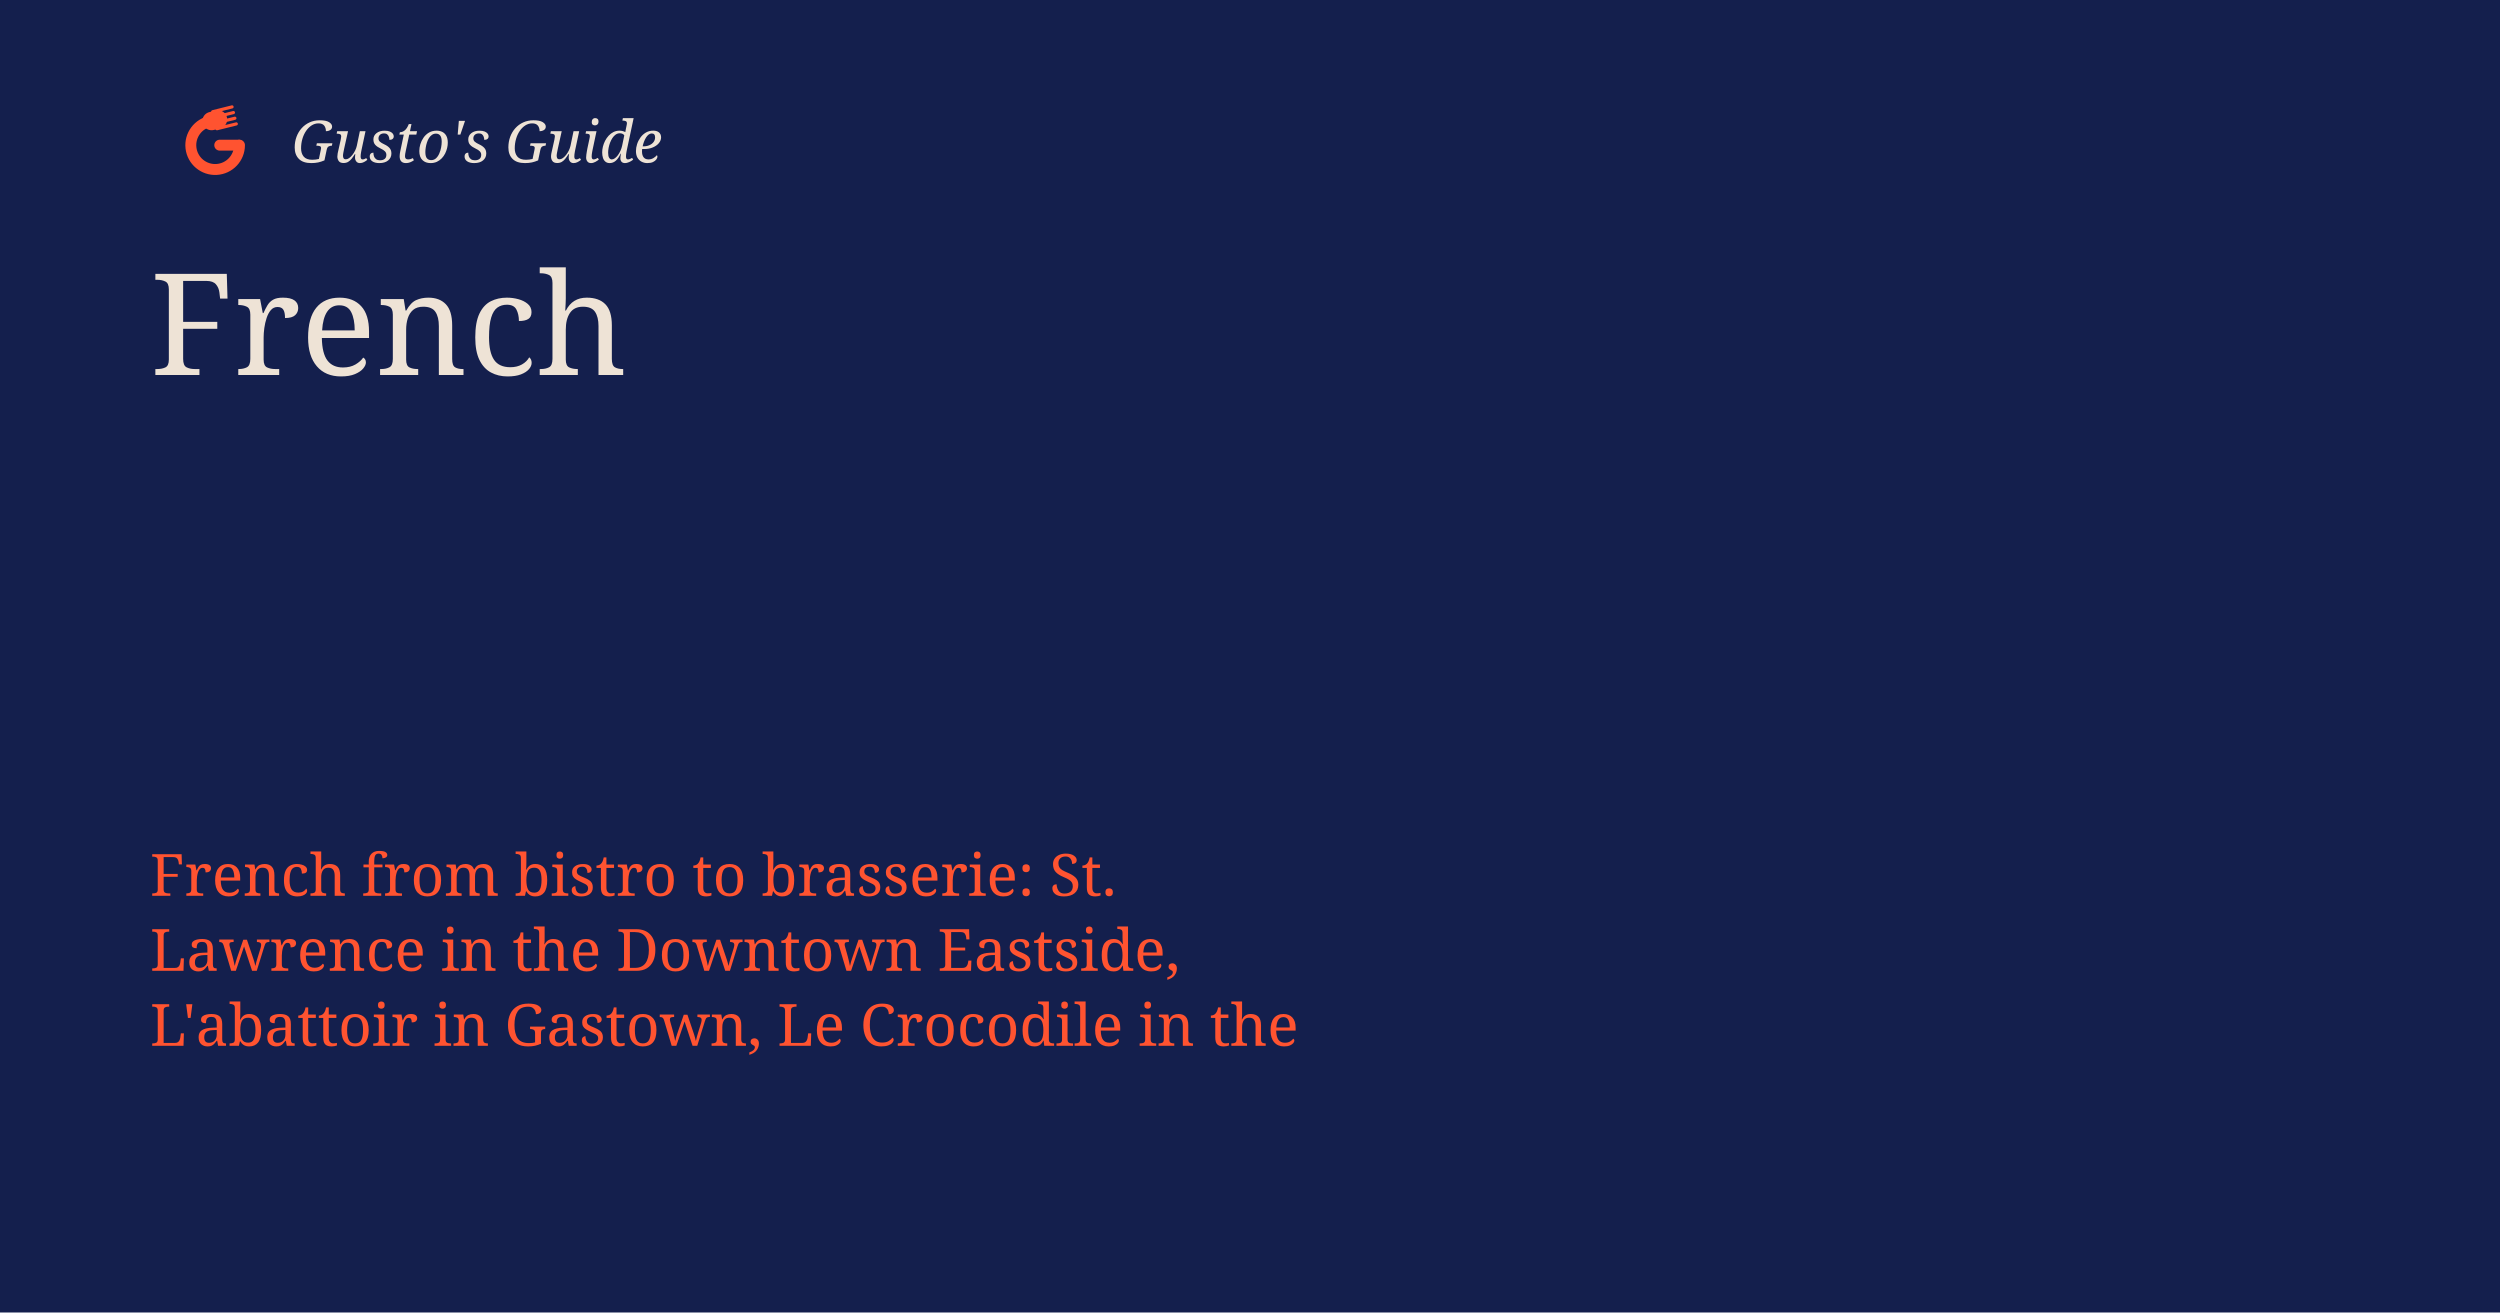
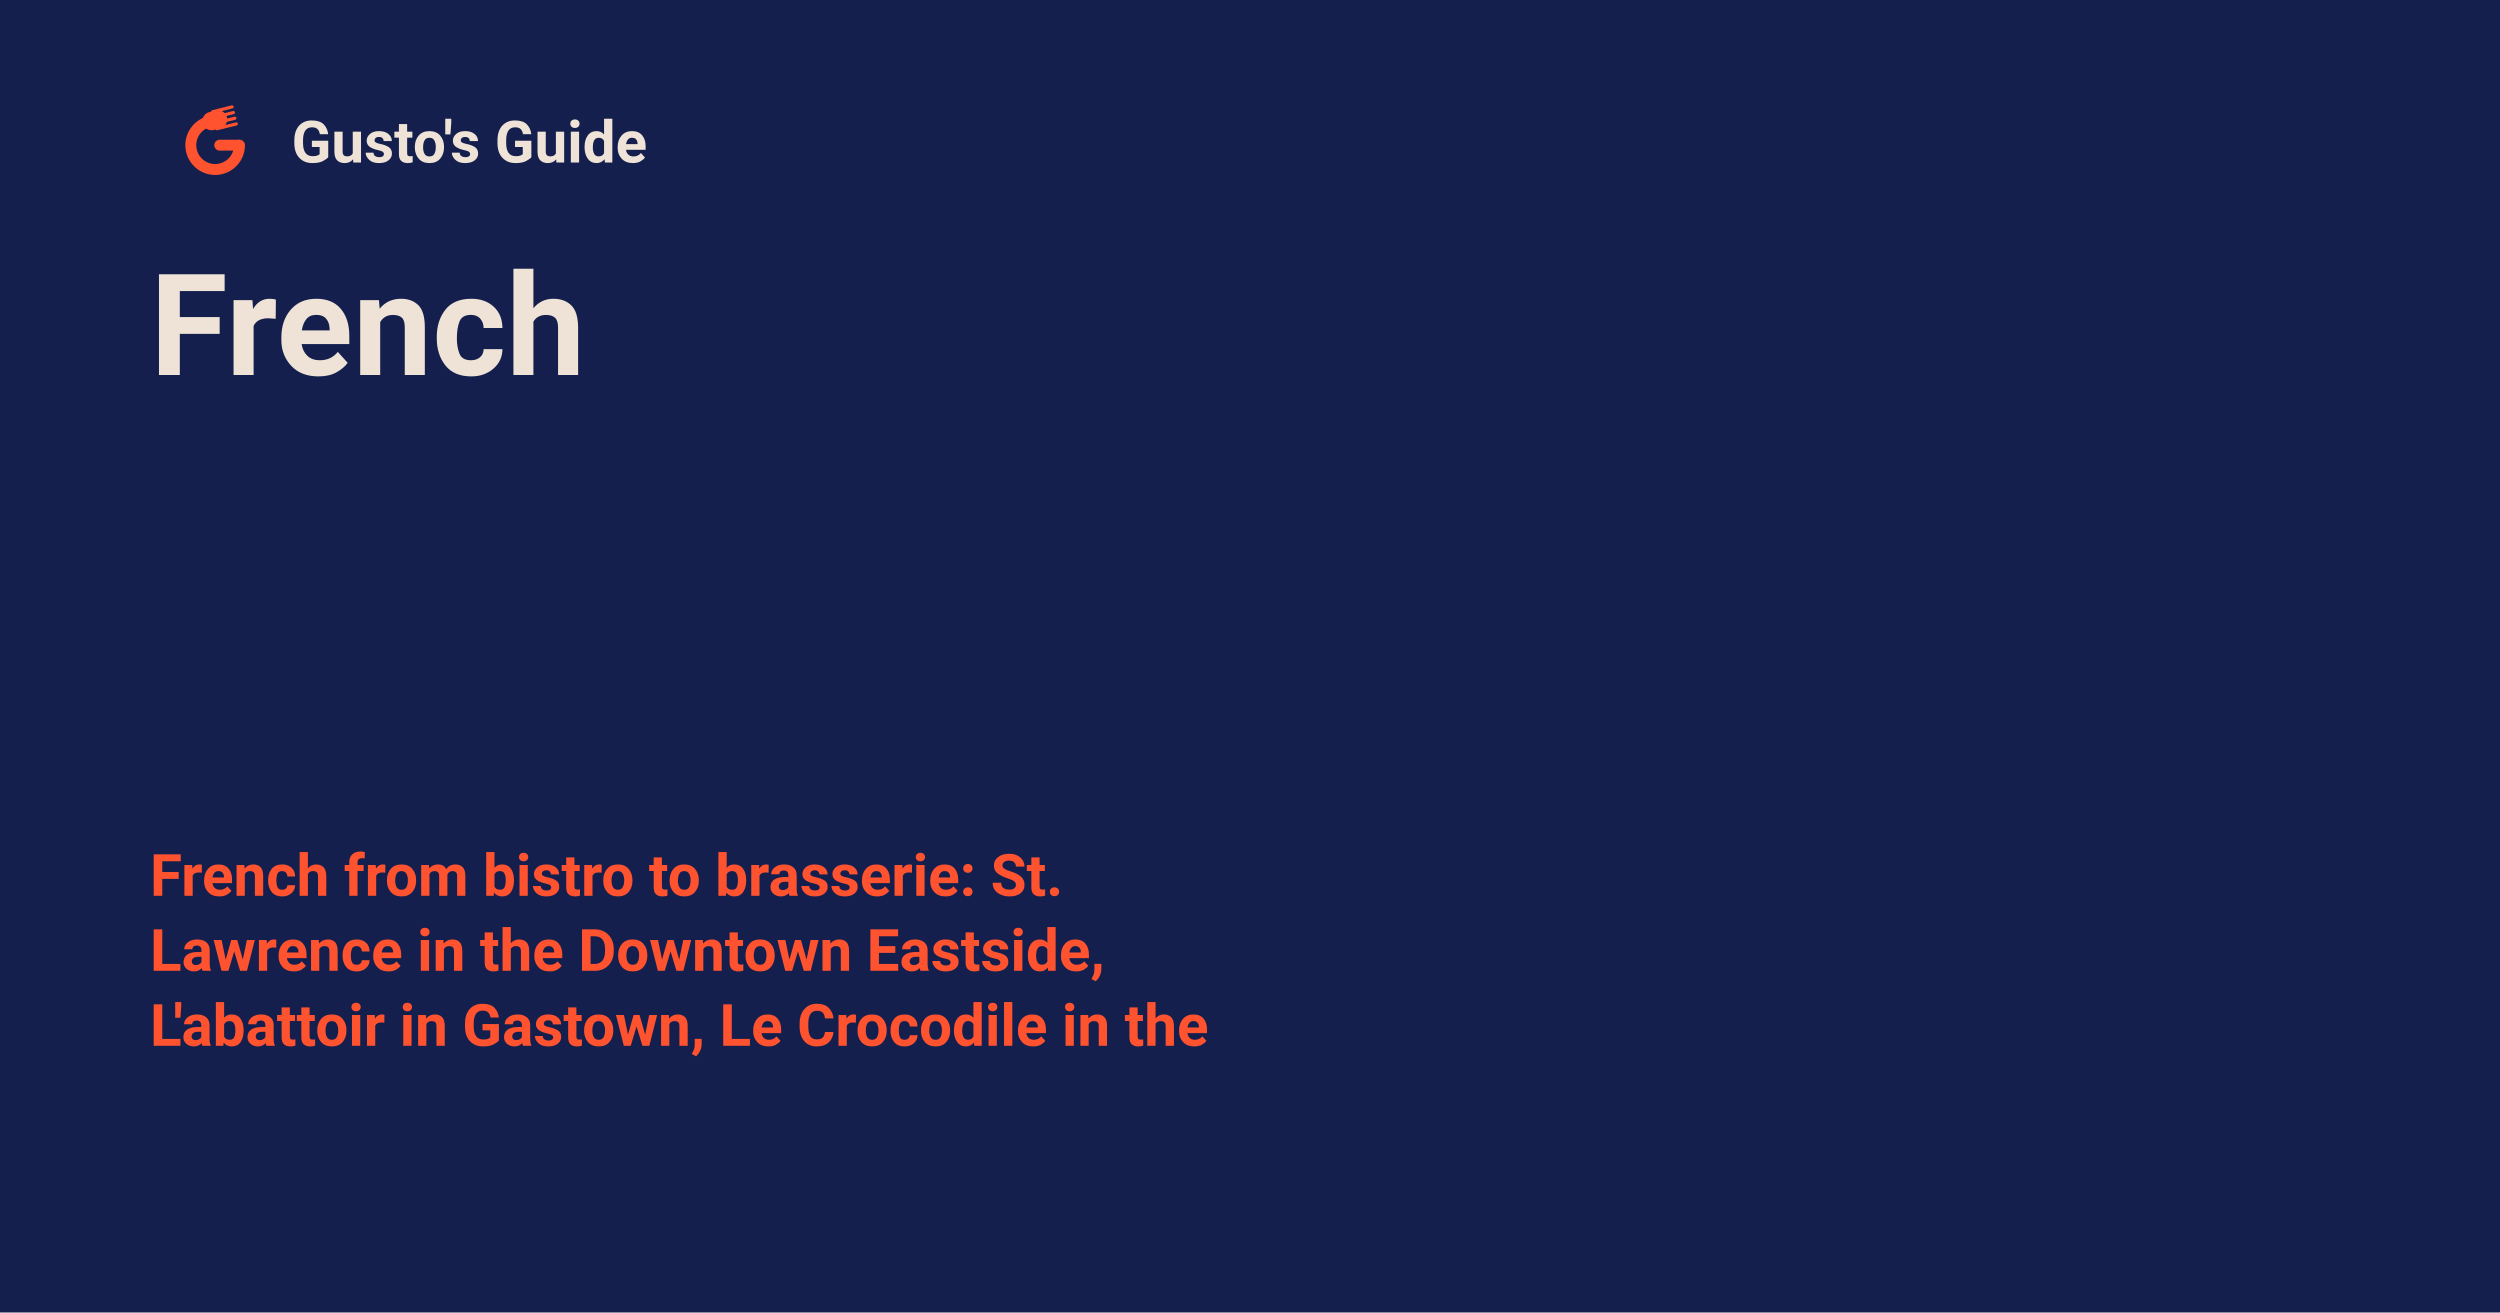
<svg xmlns="http://www.w3.org/2000/svg" width="1200" height="630" viewBox="0 0 1200 630">
  <rect width="1200" height="630" fill="#141F4D" />
  <g transform="translate(72 36) scale(0.92)">
    <g transform="translate(10.59 -0.99)">
      <path d="M 36.1 37.6 A 12.7 12.7 0 1 1 21.19 25.09" fill="none" stroke="#FF5330" stroke-width="5.7" stroke-linecap="round" />
      <path d="M 35.64 37.6 L 25.8 37.6" fill="none" stroke="#FF5330" stroke-width="5.7" stroke-linecap="round" />
      <path d="M 21.19 25.09 L 22.46 24.78" fill="none" stroke="#FF5330" stroke-width="5.7" stroke-linecap="round" />
      <path d="M 21.53 25.01 L 24.88 24.17" fill="none" stroke="#FF5330" stroke-width="9.6" stroke-linecap="round" />
      <path d="M 22.13 20.15 L 32.22 17.63 M 22.86 23.11 L 32.95 20.59 M 23.6 26.06 L 33.69 23.55 M 24.34 29.02 L 34.43 26.51" fill="none" stroke="#FF5330" stroke-width="1.65" stroke-linecap="round" />
    </g>
  </g>
-   <text x="140" y="78" fill="#EEE3D6" font-family="Georgia, serif" font-size="28" font-style="italic">Gusto's Guide</text>
-   <text x="72" y="180" fill="#EEE3D6" font-family="Georgia, serif" font-size="68">French</text>
-   <text x="72" y="430" fill="#FF5330" font-family="Georgia, serif" font-size="28">French from bistro to brasserie: St.</text>
-   <text x="72" y="466" fill="#FF5330" font-family="Georgia, serif" font-size="28">Lawrence in the Downtown Eastside,</text>
-   <text x="72" y="502" fill="#FF5330" font-family="Georgia, serif" font-size="28">L'abattoir in Gastown, Le Crocodile in the</text>
+   <text x="140" y="78" fill="#EEE3D6" font-family="system-ui, -apple-system, BlinkMacSystemFont, 'Segoe UI', Roboto, 'Helvetica Neue', Arial, 'Noto Sans', sans-serif" font-weight="600" font-size="28" font-style="normal">Gusto's Guide</text>
+   <text x="72" y="180" fill="#EEE3D6" font-family="system-ui, -apple-system, BlinkMacSystemFont, 'Segoe UI', Roboto, 'Helvetica Neue', Arial, 'Noto Sans', sans-serif" font-weight="600" font-size="68">French</text>
+   <text x="72" y="430" fill="#FF5330" font-family="system-ui, -apple-system, BlinkMacSystemFont, 'Segoe UI', Roboto, 'Helvetica Neue', Arial, 'Noto Sans', sans-serif" font-weight="600" font-size="28">French from bistro to brasserie: St.</text>
+   <text x="72" y="466" fill="#FF5330" font-family="system-ui, -apple-system, BlinkMacSystemFont, 'Segoe UI', Roboto, 'Helvetica Neue', Arial, 'Noto Sans', sans-serif" font-weight="600" font-size="28">Lawrence in the Downtown Eastside,</text>
+   <text x="72" y="502" fill="#FF5330" font-family="system-ui, -apple-system, BlinkMacSystemFont, 'Segoe UI', Roboto, 'Helvetica Neue', Arial, 'Noto Sans', sans-serif" font-weight="600" font-size="28">L'abattoir in Gastown, Le Crocodile in the</text>
</svg>
